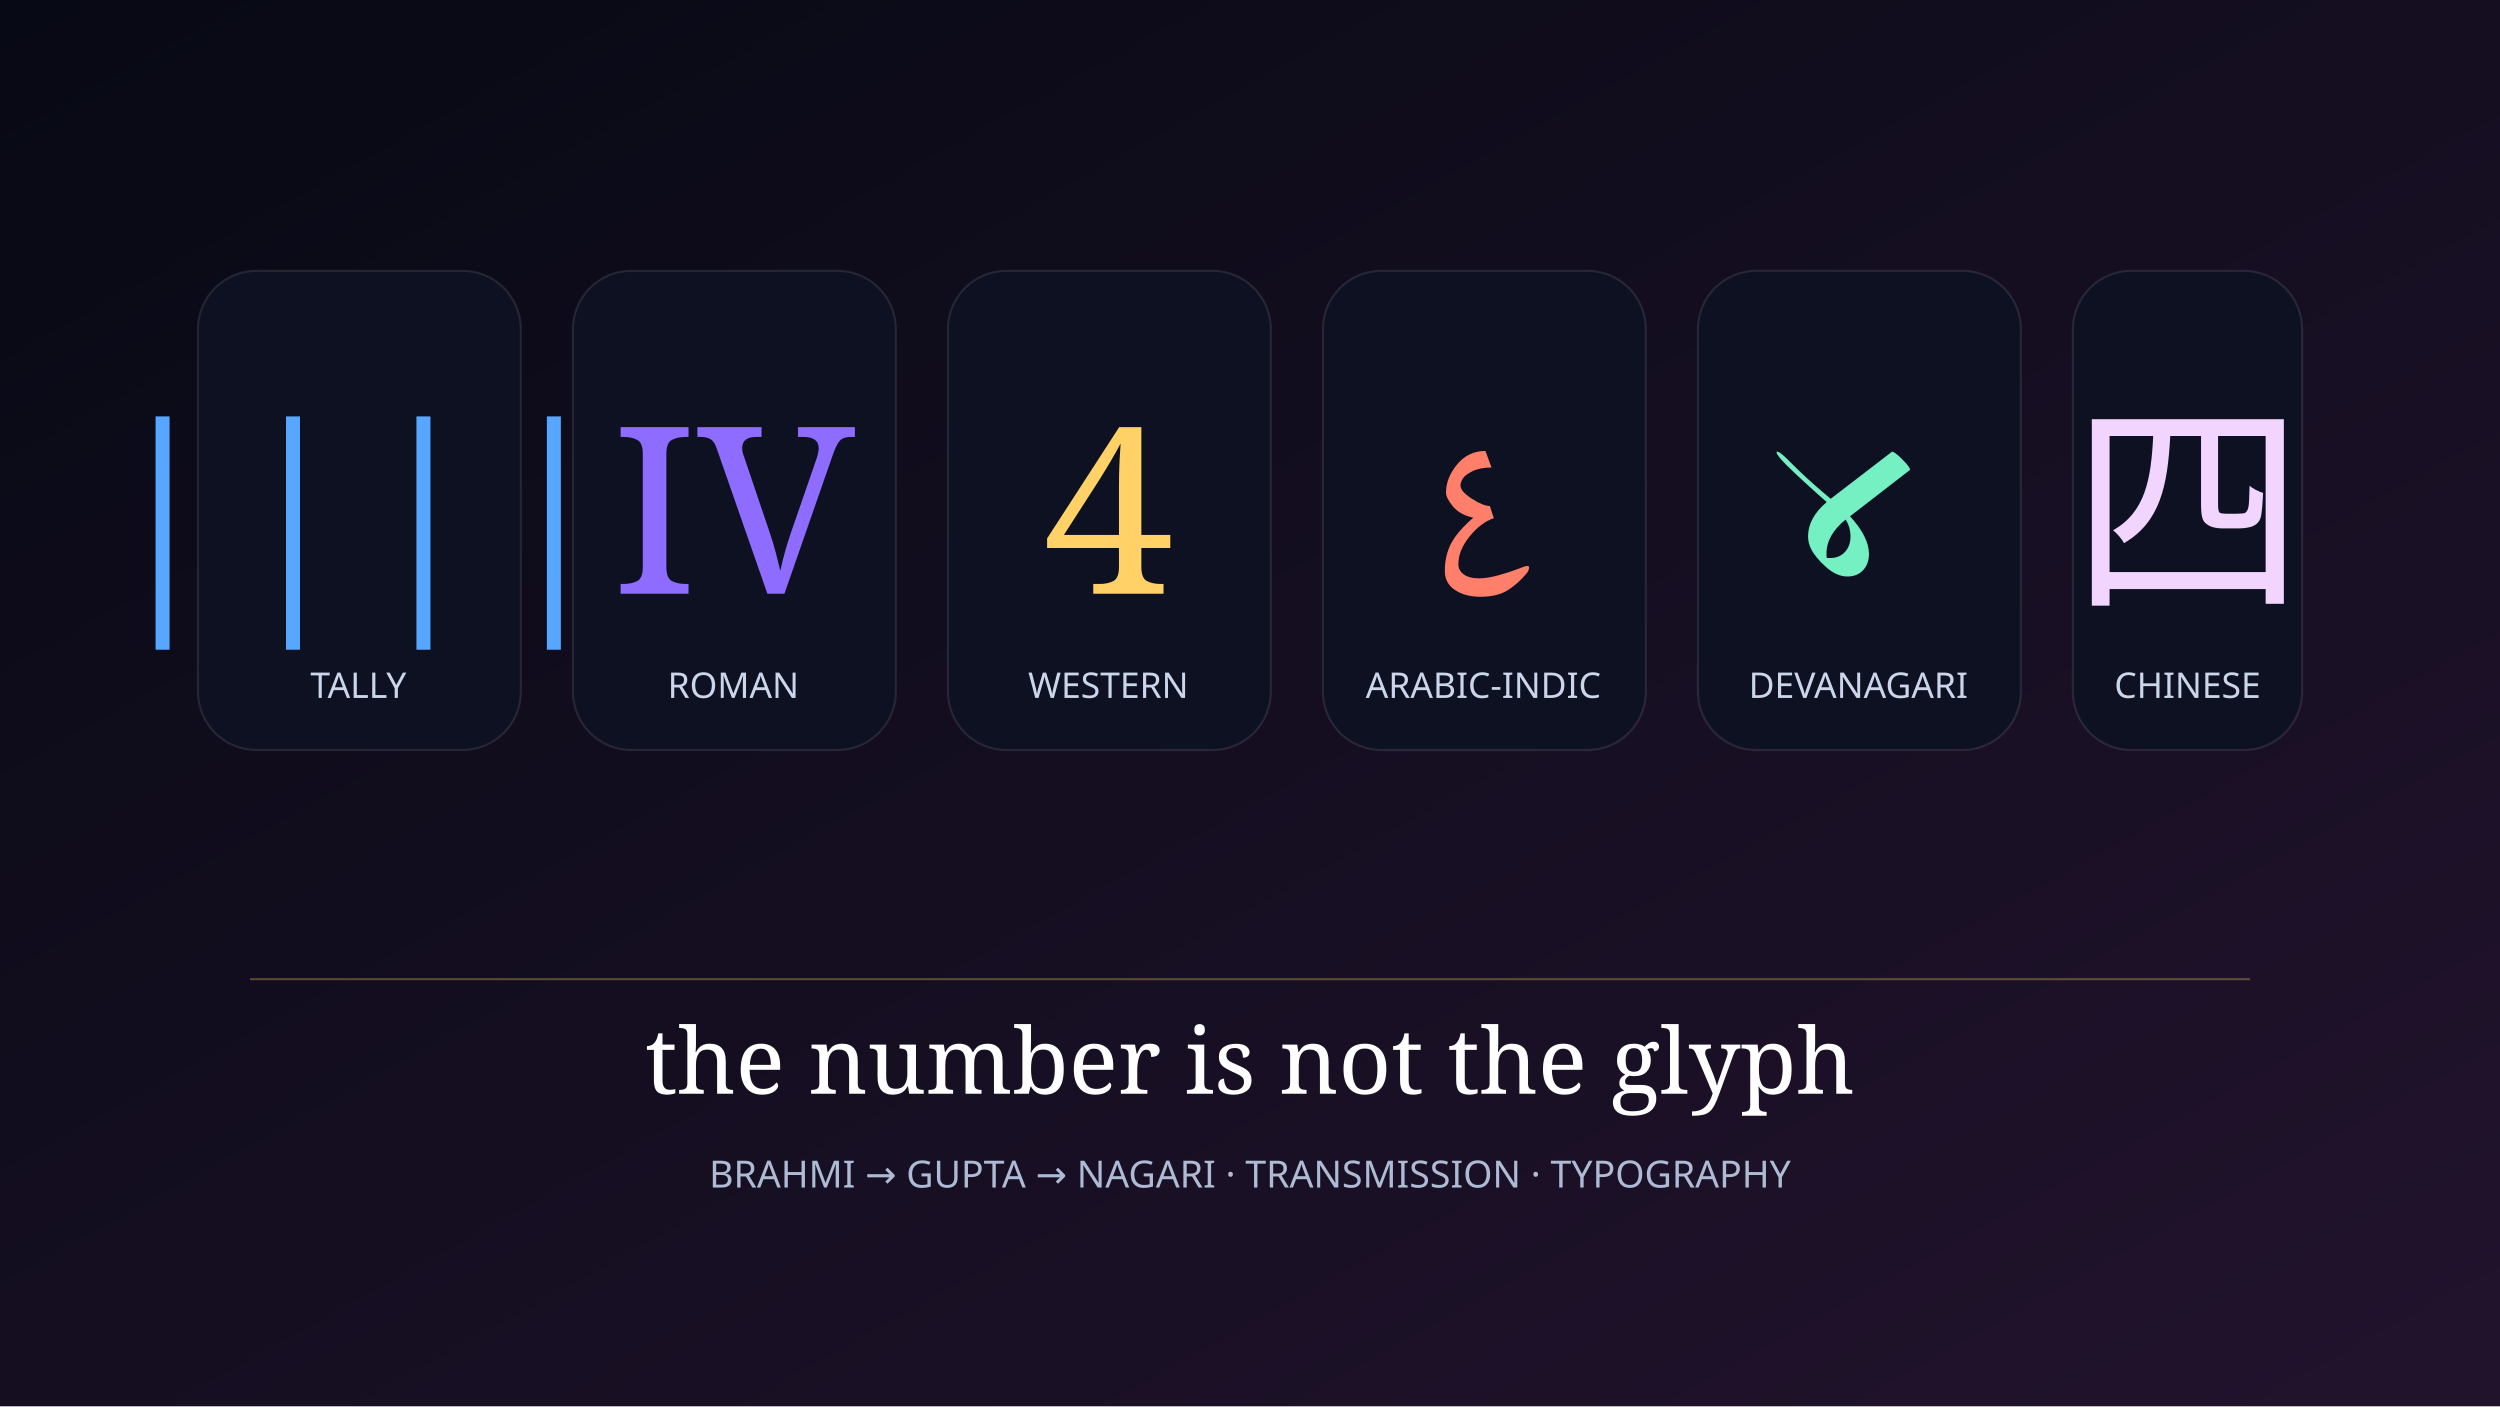
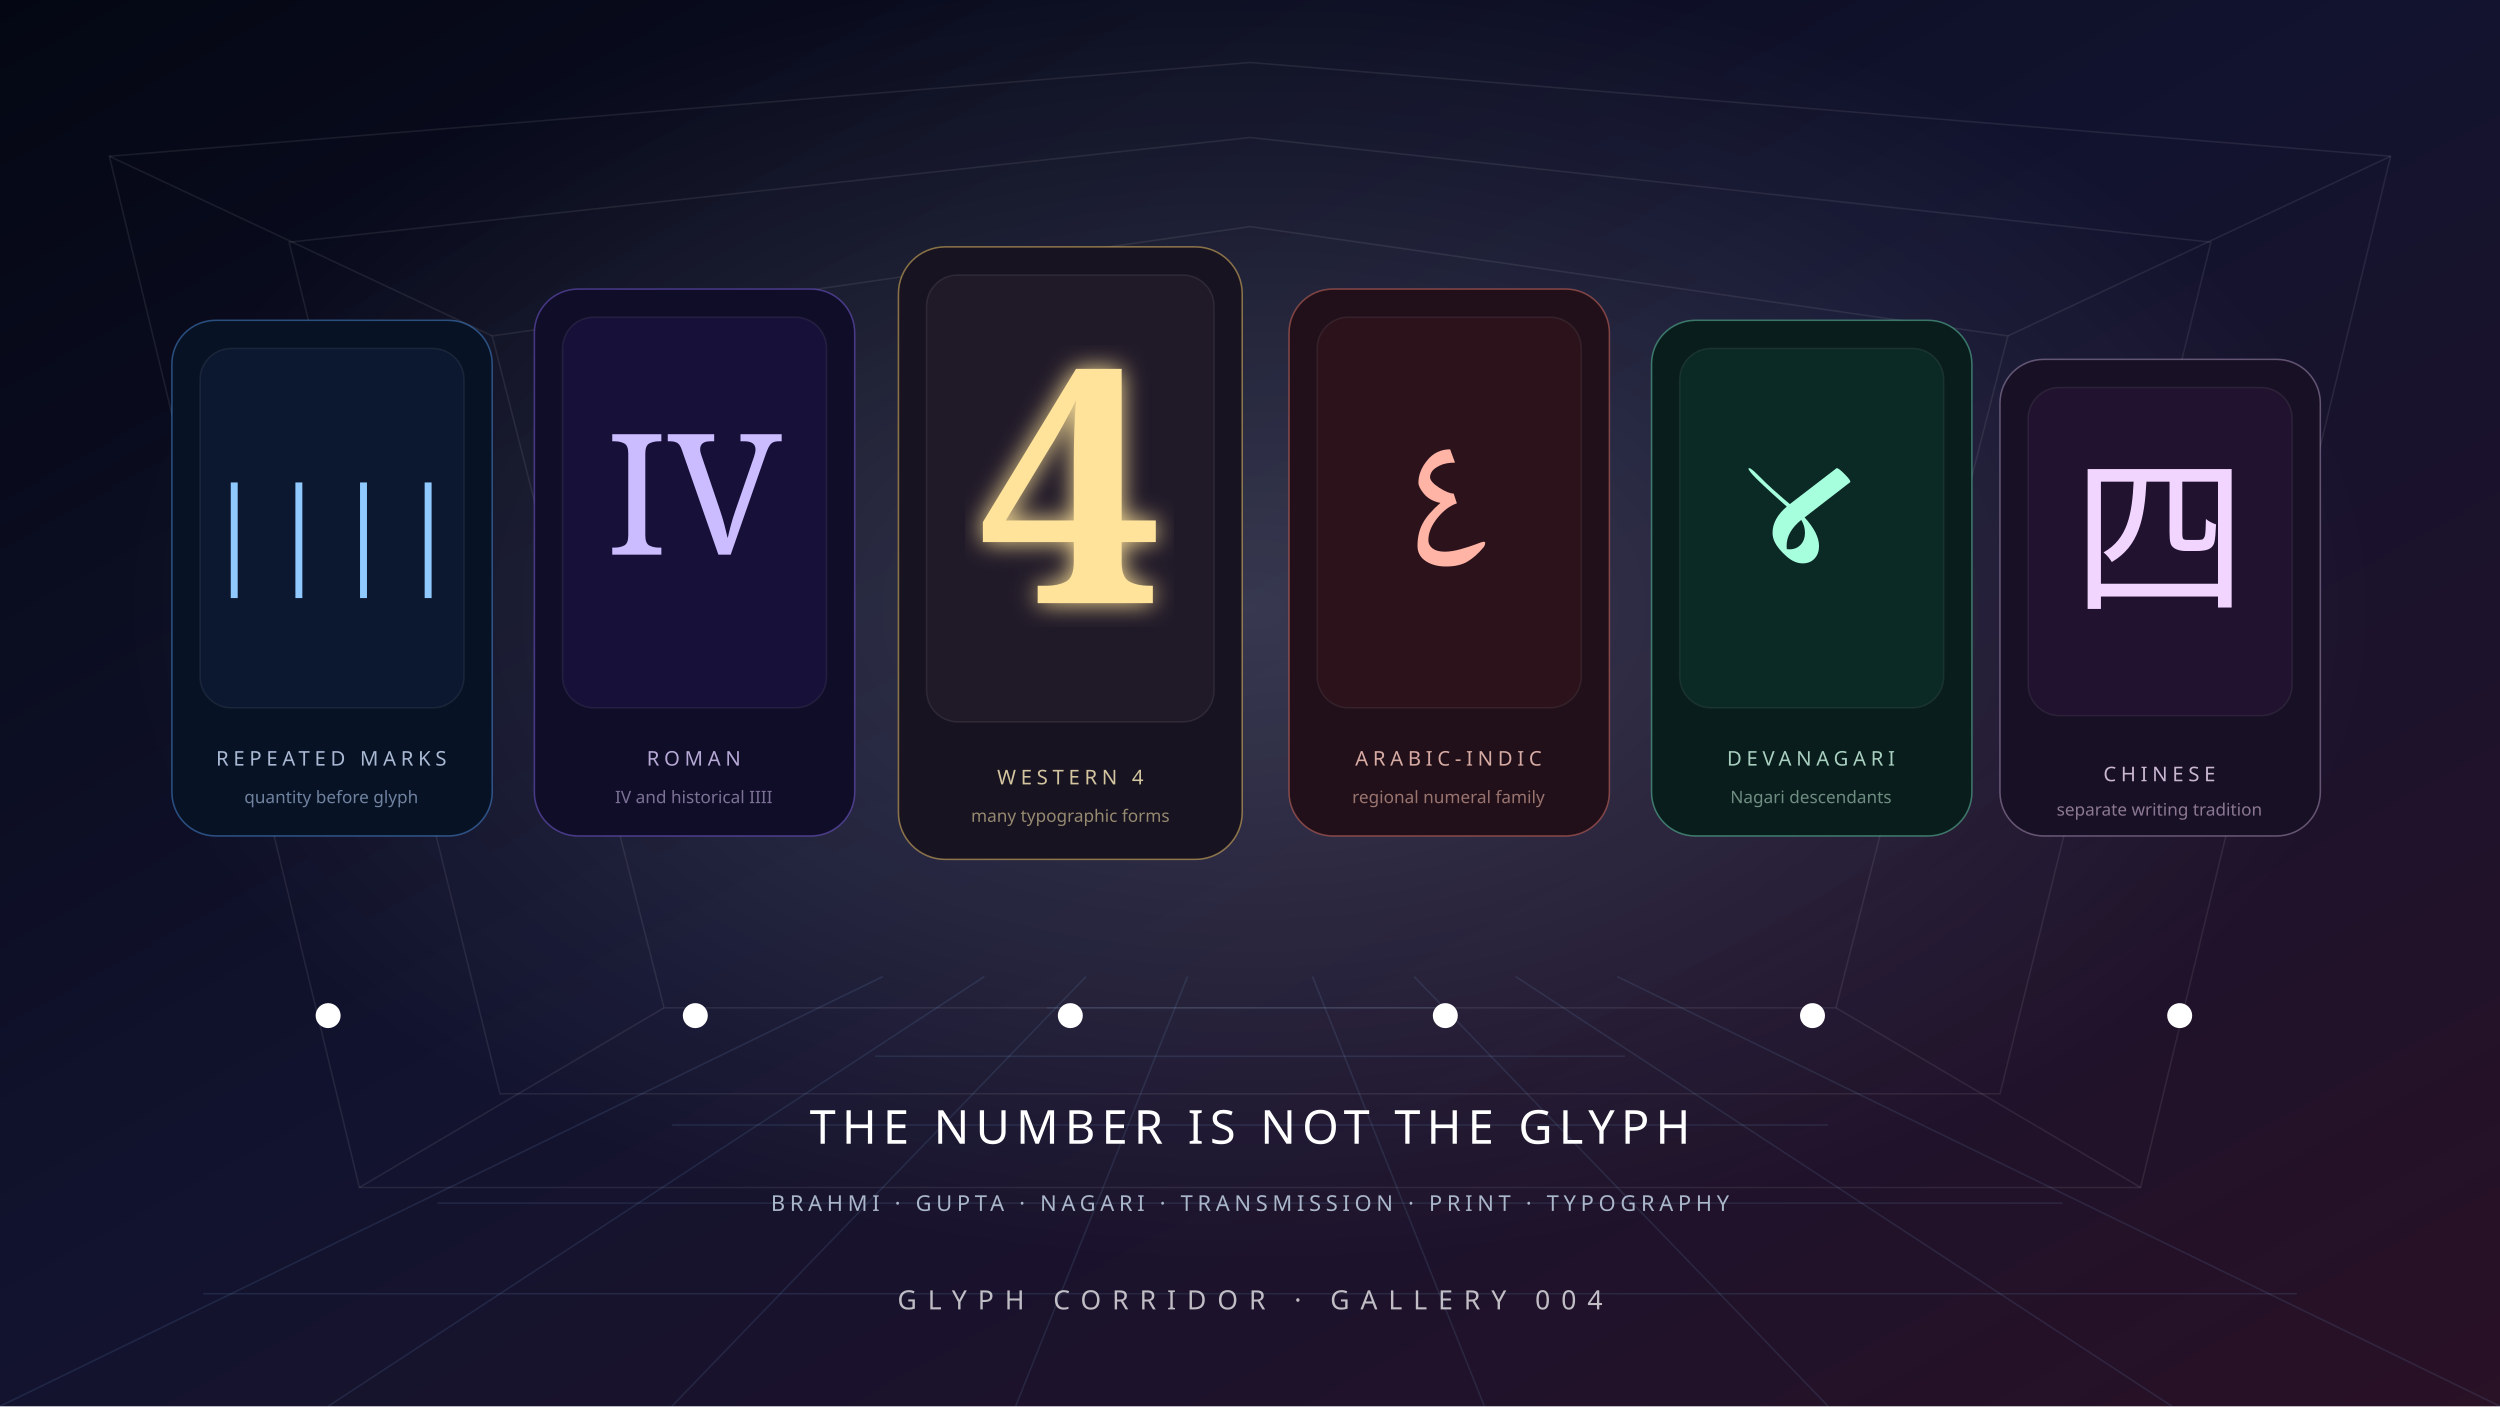
- <svg xmlns="http://www.w3.org/2000/svg" viewBox="0 0 1200 675">
+ <svg xmlns="http://www.w3.org/2000/svg" viewBox="0 0 1600 900" role="img" aria-labelledby="t d">
  <defs>
    <linearGradient id="bg" x2="1" y2="1">
-       <stop stop-color="#070914" />
-       <stop offset="1" stop-color="#22132d" />
+       <stop stop-color="#040713" />
+       <stop offset=".48" stop-color="#12132f" />
+       <stop offset="1" stop-color="#291126" />
    </linearGradient>
+     <linearGradient id="rail" x2="1">
+       <stop stop-color="#57a6ff" />
+       <stop offset=".25" stop-color="#8e6cff" />
+       <stop offset=".52" stop-color="#ffd166" />
+       <stop offset=".76" stop-color="#ff7f6a" />
+       <stop offset="1" stop-color="#74f0c3" />
+     </linearGradient>
+     <radialGradient id="halo">
+       <stop stop-color="#fff" stop-opacity=".16" />
+       <stop offset="1" stop-color="#fff" stop-opacity="0" />
+     </radialGradient>
+     <filter id="glow">
+       <feGaussianBlur stdDeviation="8" result="b" />
+       <feMerge>
+         <feMergeNode in="b" />
+         <feMergeNode in="SourceGraphic" />
+       </feMerge>
+     </filter>
+     <style>.float{animation:f 7s ease-in-out infinite alternate}.blink{animation:b 4s ease-in-out infinite alternate}@keyframes f{to{transform:translateY(-7px)}}@keyframes b{to{opacity:.35}}@media(prefers-reduced-motion:reduce){.float,.blink{animation:none}}</style>
  </defs>
-   <rect width="1200" height="675" fill="url(#bg)" />
-   <g stroke="#ffffff" stroke-opacity=".1" fill="#0d1121">
-     <rect x="95" y="130" width="155" height="230" rx="28" />
-     <rect x="275" y="130" width="155" height="230" rx="28" />
-     <rect x="455" y="130" width="155" height="230" rx="28" />
-     <rect x="635" y="130" width="155" height="230" rx="28" />
-     <rect x="815" y="130" width="155" height="230" rx="28" />
-     <rect x="995" y="130" width="110" height="230" rx="28" />
+   <rect width="1600" height="900" fill="url(#bg)" />
+   <ellipse cx="800" cy="390" rx="720" ry="420" fill="url(#halo)" />
+   <g fill="none" stroke="#fff" stroke-opacity=".08">
+     <path d="M70 100L800 40L1530 100L1370 760L230 760Z" />
+     <path d="M185 155L800 88L1415 155L1280 700L320 700Z" />
+     <path d="M315 215L800 145L1285 215L1175 645L425 645Z" />
+     <path d="M70 100L315 215M1530 100L1285 215M230 760L425 645M1370 760L1175 645" />
  </g>
-   <g font-family="Georgia,serif" font-size="112" text-anchor="middle">
-     <text x="172" y="285" fill="#57a6ff">||||</text>
-     <text x="352" y="285" fill="#8e6cff">IV</text>
-     <text x="532" y="285" fill="#ffd166">4</text>
-     <text x="712" y="285" fill="#ff7f6a">٤</text>
-     <text x="892" y="285" fill="#74f0c3">४</text>
-     <text x="1050" y="285" fill="#f2d5ff">四</text>
+   <g stroke="#8fc9ff" stroke-opacity=".11">
+     <path d="M0 900L565 625M1600 900L1035 625M210 900L630 625M1390 900L970 625M430 900L695 625M1170 900L905 625M650 900L760 625M950 900L840 625" />
+     <path d="M130 828H1470M280 770H1320M430 720H1170M560 676H1040M670 645H930" />
  </g>
-   <g font-family="system-ui,sans-serif" font-size="17" text-anchor="middle" fill="#cbd6eb">
-     <text x="172" y="335">TALLY</text>
-     <text x="352" y="335">ROMAN</text>
-     <text x="532" y="335">WESTERN</text>
-     <text x="712" y="335">ARABIC-INDIC</text>
-     <text x="892" y="335">DEVANAGARI</text>
-     <text x="1050" y="335">CHINESE</text>
+   <g class="float">
+     <g transform="translate(110 205)">
+       <rect width="205" height="330" rx="28" fill="#081225" stroke="#57a6ff" stroke-opacity=".42" />
+       <rect x="18" y="18" width="169" height="230" rx="20" fill="#0c1830" stroke="#fff" stroke-opacity=".07" />
+       <text x="102" y="160" text-anchor="middle" fill="#8fc9ff" font-family="Georgia,serif" font-size="74">||||</text>
+       <text x="102" y="285" text-anchor="middle" fill="#a9b9d3" font-family="system-ui,sans-serif" font-size="13" letter-spacing="3">REPEATED MARKS</text>
+       <text x="102" y="309" text-anchor="middle" fill="#6f829f" font-family="system-ui,sans-serif" font-size="11">quantity before glyph</text>
+     </g>
+     <g transform="translate(342 185)">
+       <rect width="205" height="350" rx="28" fill="#100d29" stroke="#8e6cff" stroke-opacity=".42" />
+       <rect x="18" y="18" width="169" height="250" rx="20" fill="#171039" stroke="#fff" stroke-opacity=".07" />
+       <text x="102" y="170" text-anchor="middle" fill="#cbbcff" font-family="Georgia,serif" font-size="108">IV</text>
+       <text x="102" y="305" text-anchor="middle" fill="#b6a8d5" font-family="system-ui,sans-serif" font-size="13" letter-spacing="3">ROMAN</text>
+       <text x="102" y="329" text-anchor="middle" fill="#7c7295" font-family="system-ui,sans-serif" font-size="11">IV and historical IIII</text>
+     </g>
+     <g transform="translate(575 158)">
+       <rect width="220" height="392" rx="30" fill="#181320" stroke="#ffd166" stroke-opacity=".48" />
+       <rect x="18" y="18" width="184" height="286" rx="20" fill="#201928" stroke="#fff" stroke-opacity=".08" />
+       <text x="110" y="228" text-anchor="middle" fill="#ffe39a" font-family="Georgia,serif" font-size="210" font-weight="700" filter="url(#glow)">4</text>
+       <text x="110" y="344" text-anchor="middle" fill="#d2c5a0" font-family="system-ui,sans-serif" font-size="13" letter-spacing="3">WESTERN 4</text>
+       <text x="110" y="368" text-anchor="middle" fill="#968a70" font-family="system-ui,sans-serif" font-size="11">many typographic forms</text>
+     </g>
+     <g transform="translate(825 185)">
+       <rect width="205" height="350" rx="28" fill="#211019" stroke="#ff7f6a" stroke-opacity=".42" />
+       <rect x="18" y="18" width="169" height="250" rx="20" fill="#2b121b" stroke="#fff" stroke-opacity=".07" />
+       <text x="102" y="176" text-anchor="middle" fill="#ffb4a6" font-family="Georgia,serif" font-size="120">٤</text>
+       <text x="102" y="305" text-anchor="middle" fill="#d7aba3" font-family="system-ui,sans-serif" font-size="13" letter-spacing="3">ARABIC-INDIC</text>
+       <text x="102" y="329" text-anchor="middle" fill="#9a746f" font-family="system-ui,sans-serif" font-size="11">regional numeral family</text>
+     </g>
+     <g transform="translate(1057 205)">
+       <rect width="205" height="330" rx="28" fill="#081d1c" stroke="#74f0c3" stroke-opacity=".42" />
+       <rect x="18" y="18" width="169" height="230" rx="20" fill="#0b2925" stroke="#fff" stroke-opacity=".07" />
+       <text x="102" y="164" text-anchor="middle" fill="#a6ffdd" font-family="Georgia,serif" font-size="114">४</text>
+       <text x="102" y="285" text-anchor="middle" fill="#a8cfbf" font-family="system-ui,sans-serif" font-size="13" letter-spacing="3">DEVANAGARI</text>
+       <text x="102" y="309" text-anchor="middle" fill="#708d82" font-family="system-ui,sans-serif" font-size="11">Nagari descendants</text>
+     </g>
+     <g transform="translate(1280 230)">
+       <rect width="205" height="305" rx="28" fill="#181025" stroke="#f2d5ff" stroke-opacity=".34" />
+       <rect x="18" y="18" width="169" height="210" rx="20" fill="#21132f" stroke="#fff" stroke-opacity=".07" />
+       <text x="102" y="154" text-anchor="middle" fill="#f2d5ff" font-family="Georgia,serif" font-size="112">四</text>
+       <text x="102" y="270" text-anchor="middle" fill="#c9b6d0" font-family="system-ui,sans-serif" font-size="13" letter-spacing="3">CHINESE</text>
+       <text x="102" y="292" text-anchor="middle" fill="#8c7892" font-family="system-ui,sans-serif" font-size="11">separate writing tradition</text>
+     </g>
  </g>
-   <path d="M120 470H1080" stroke="#ffd166" opacity=".3" />
-   <text x="600" y="525" text-anchor="middle" font-family="Georgia,serif" font-size="44" fill="#fff">the number is not the glyph</text>
-   <text x="600" y="570" text-anchor="middle" font-family="system-ui,sans-serif" font-size="18" fill="#aebbd4">BRAHMI → GUPTA → NAGARI · TRANSMISSION · TYPOGRAPHY</text>
+   <path d="M150 650H1450" stroke="url(#rail)" stroke-width="5" opacity=".52" filter="url(#glow)" />
+   <g class="blink" fill="#fff">
+     <circle cx="210" cy="650" r="8" />
+     <circle cx="445" cy="650" r="8" />
+     <circle cx="685" cy="650" r="8" />
+     <circle cx="925" cy="650" r="8" />
+     <circle cx="1160" cy="650" r="8" />
+     <circle cx="1395" cy="650" r="8" />
+   </g>
+   <g font-family="system-ui,sans-serif" text-anchor="middle">
+     <text x="800" y="732" fill="#fff" font-size="30" letter-spacing="4">THE NUMBER IS NOT THE GLYPH</text>
+     <text x="800" y="775" fill="#aab6ca" font-size="14" letter-spacing="3">BRAHMI · GUPTA · NAGARI · TRANSMISSION · PRINT · TYPOGRAPHY</text>
+     <text x="800" y="838" fill="#fff" opacity=".72" font-size="17" letter-spacing="7">GLYPH CORRIDOR · GALLERY 004</text>
+   </g>
</svg>
